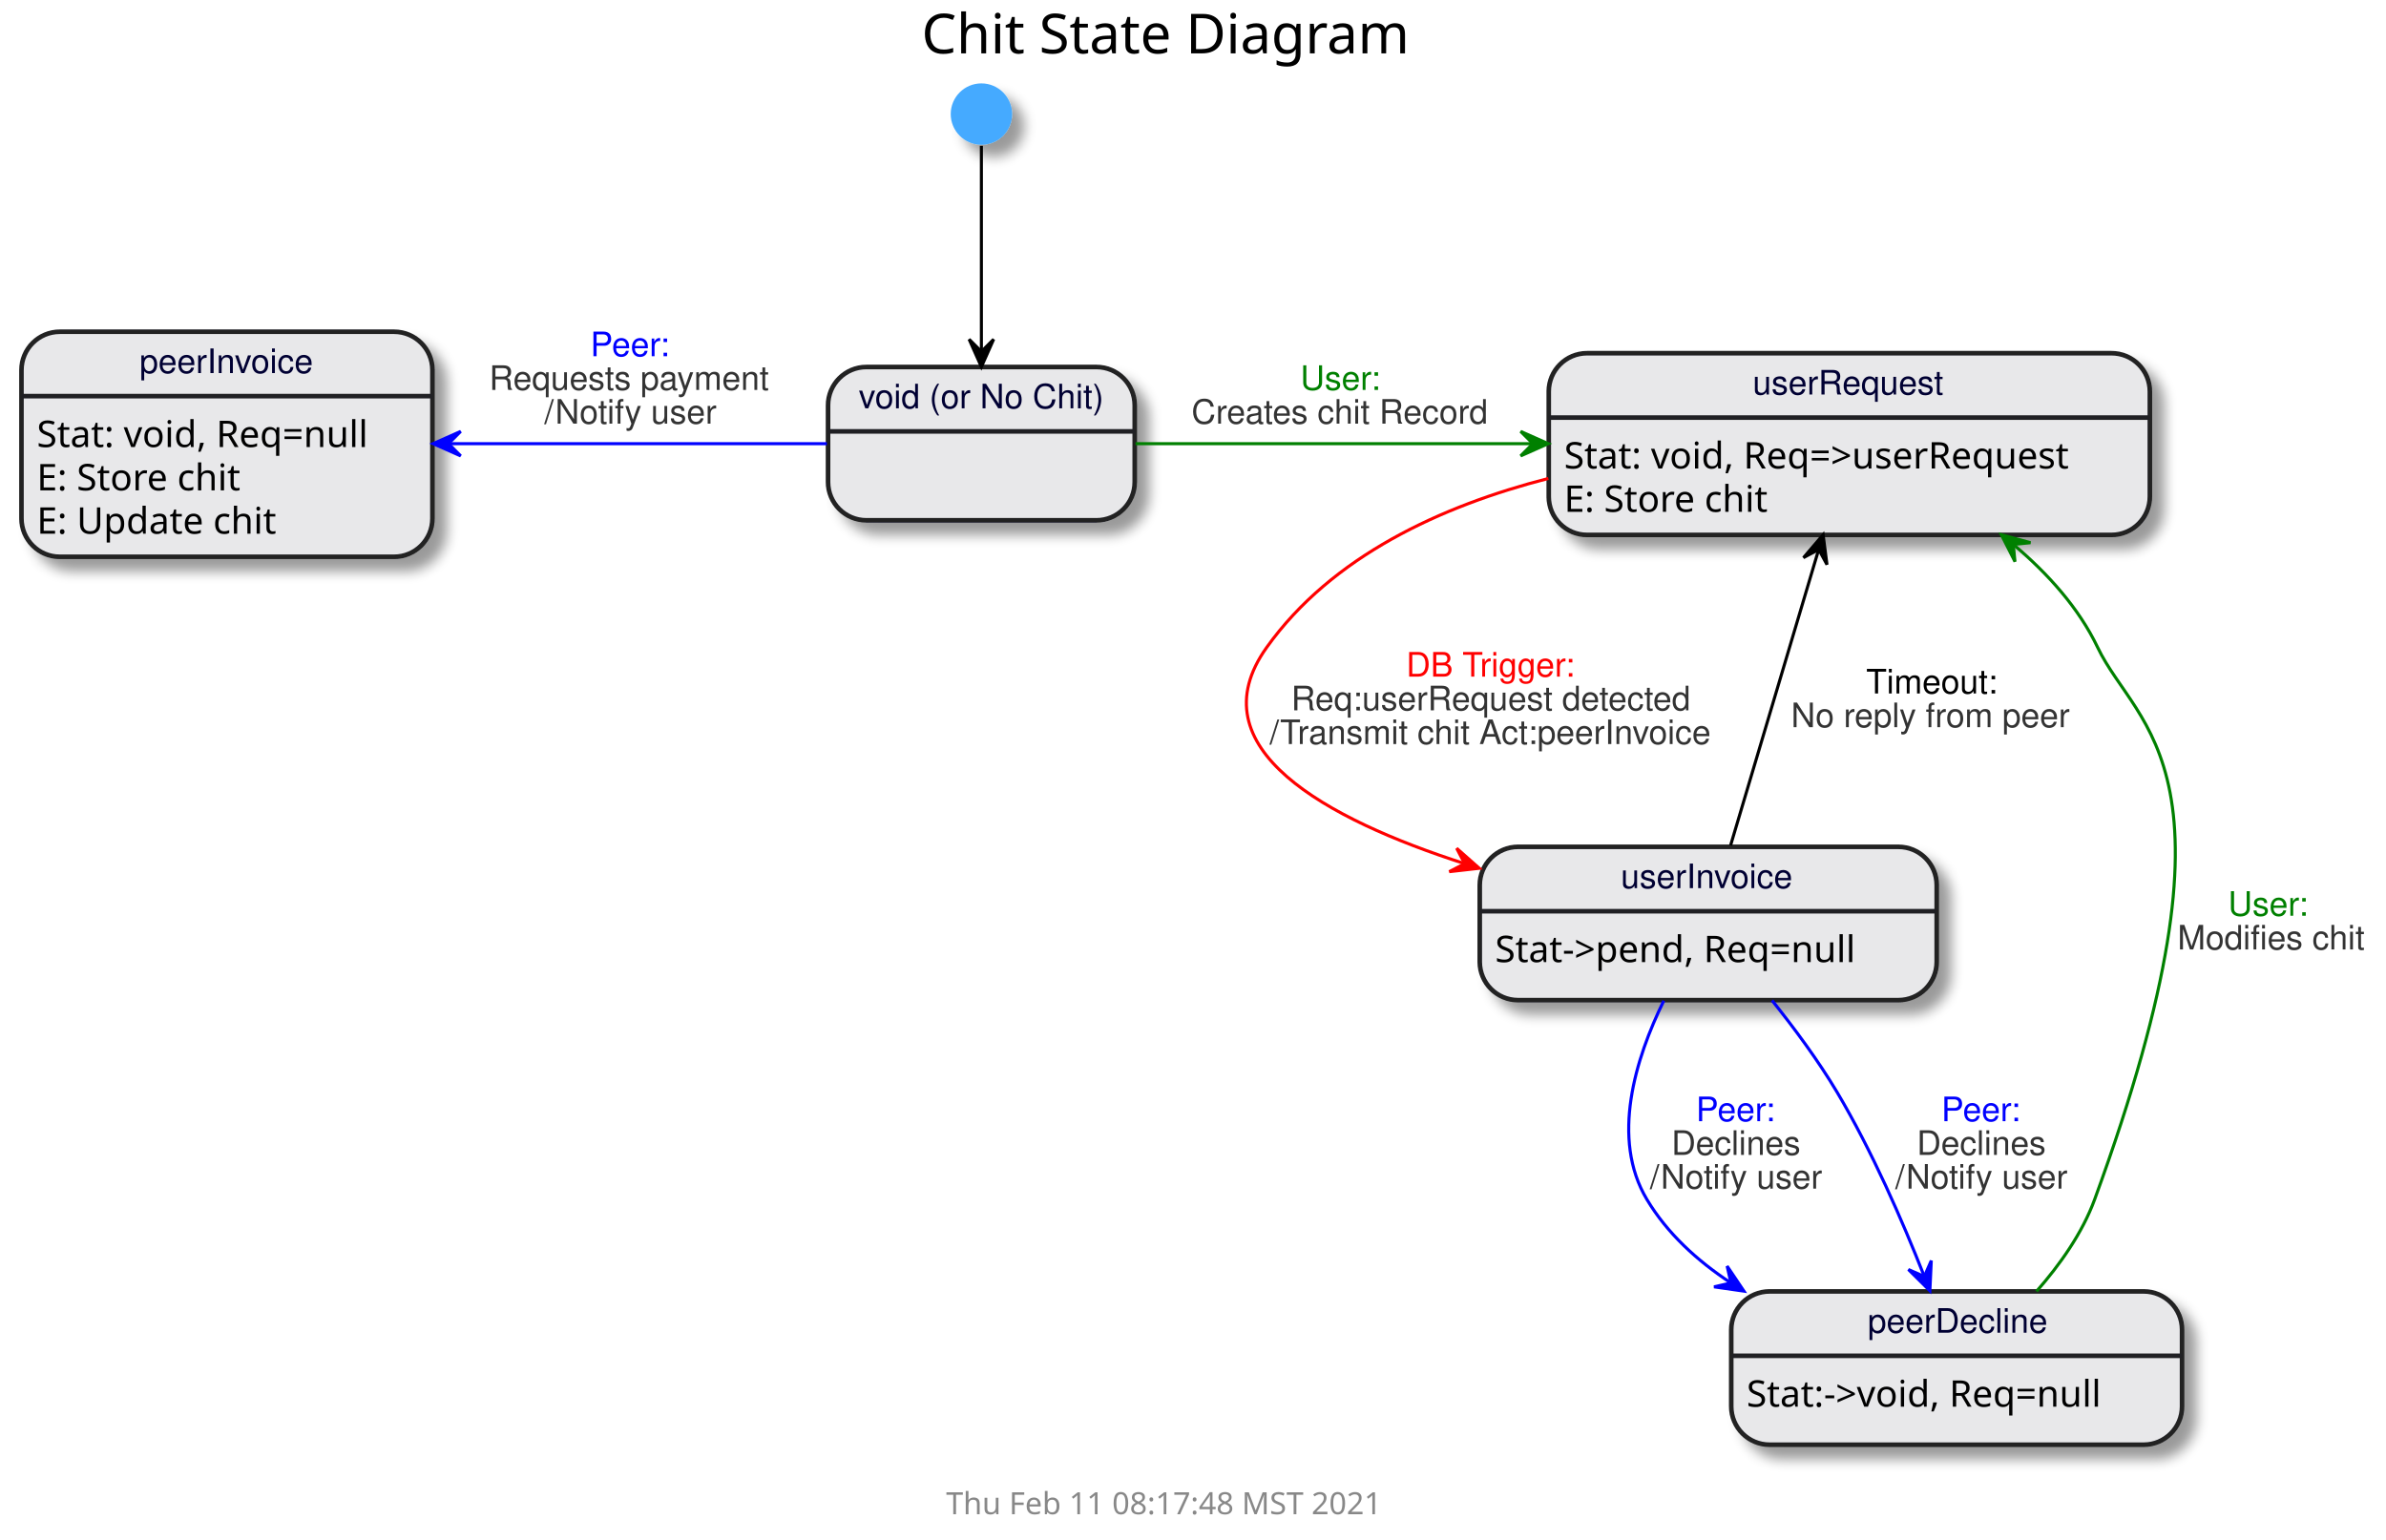
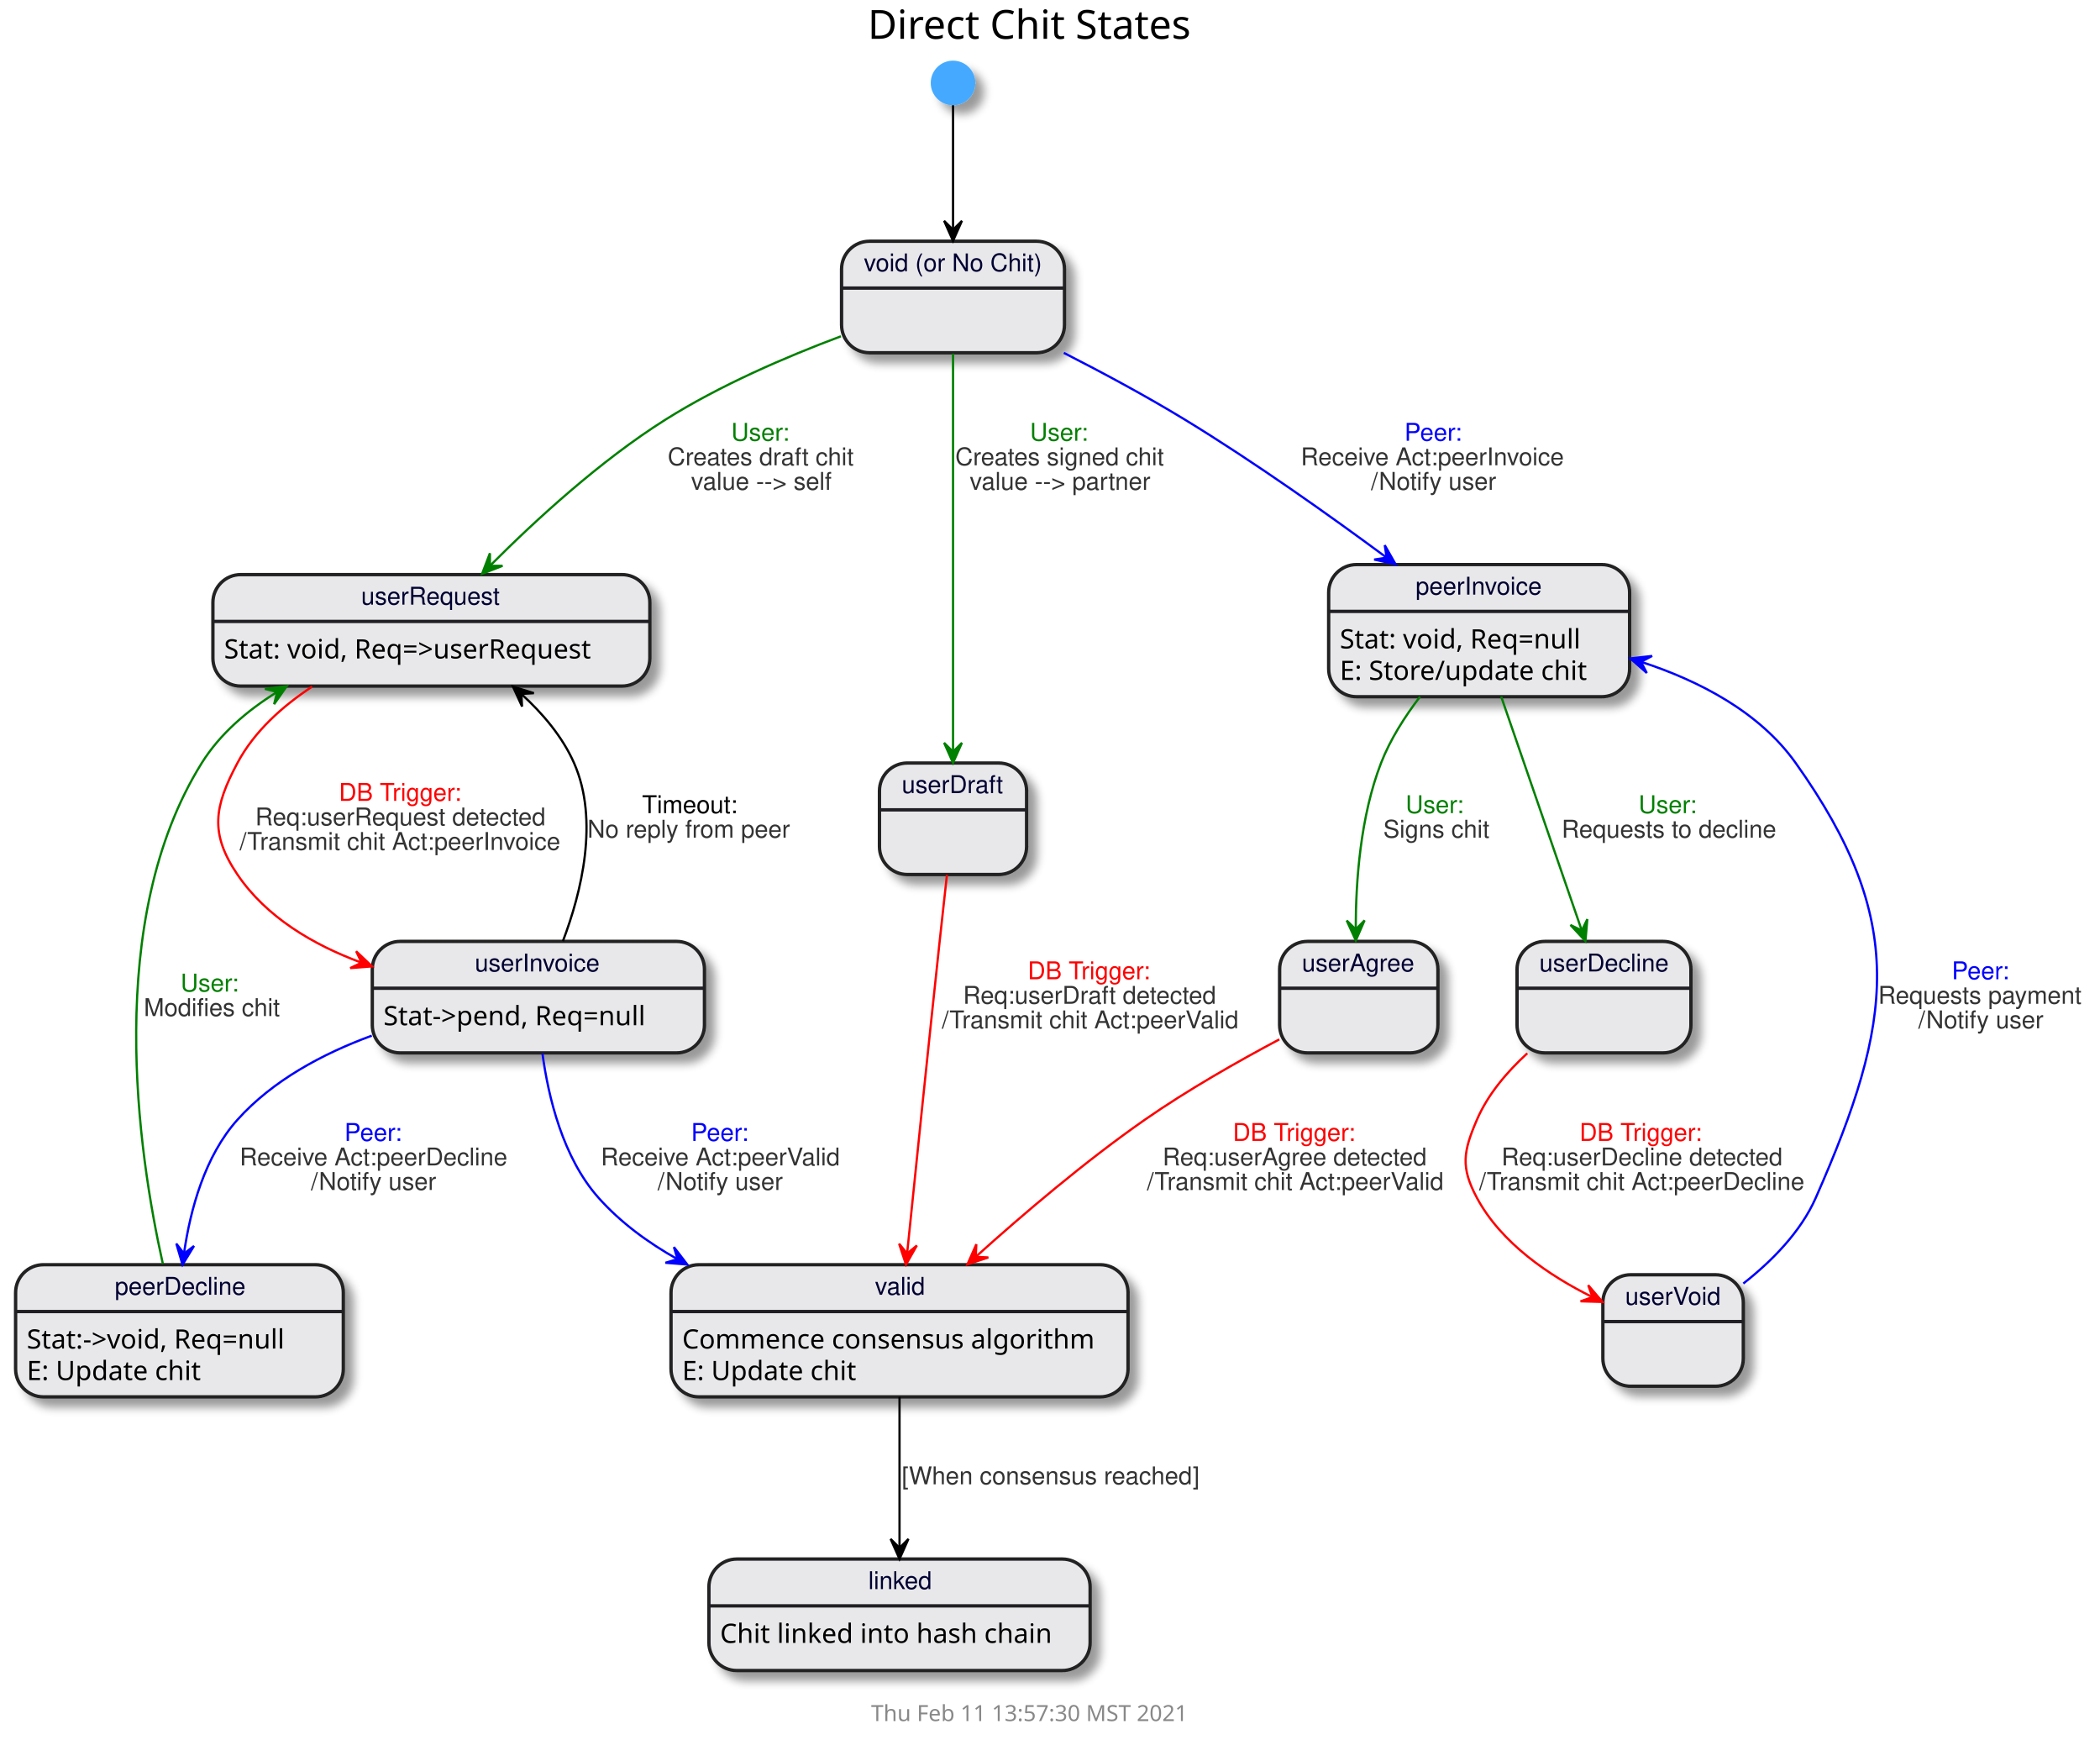
- <svg xmlns="http://www.w3.org/2000/svg" contentScriptType="application/ecmascript" contentStyleType="text/css" height="502px" preserveAspectRatio="none" style="width:778px;height:502px;" version="1.1" viewBox="0 0 778 502" width="778px" zoomAndPan="magnify">
+ <svg xmlns="http://www.w3.org/2000/svg" contentScriptType="application/ecmascript" contentStyleType="text/css" height="780px" preserveAspectRatio="none" style="width:942px;height:780px;" version="1.1" viewBox="0 0 942 780" width="942px" zoomAndPan="magnify">
  <defs>
-     <filter height="300%" id="f1i48knb0e5spg" width="300%" x="-1" y="-1">
+     <filter height="300%" id="f1xaeqcypwj8l6" width="300%" x="-1" y="-1">
      <feGaussianBlur result="blurOut" stdDeviation="2.0" />
      <feColorMatrix in="blurOut" result="blurOut2" type="matrix" values="0 0 0 0 0 0 0 0 0 0 0 0 0 0 0 0 0 0 .4 0" />
      <feOffset dx="4.0" dy="4.0" in="blurOut2" result="blurOut3" />
      <feBlend in="SourceGraphic" in2="blurOut3" mode="normal" />
    </filter>
  </defs>
  <g>
-     <text fill="#000000" font-family="sans-serif" font-size="18" lengthAdjust="spacing" textLength="164" x="300.5" y="17.402">Chit State Diagram</text>
-     <ellipse cx="320" cy="37.199" fill="#44AAFF" filter="url(#f1i48knb0e5spg)" rx="10" ry="10" style="stroke:none;stroke-width:1.0;" />
+     <text fill="#000000" font-family="sans-serif" font-size="18" lengthAdjust="spacing" textLength="151" x="389.25" y="17.402">Direct Chit States</text>
+     <ellipse cx="427.5" cy="37.199" fill="#44AAFF" filter="url(#f1xaeqcypwj8l6)" rx="10" ry="10" style="stroke:none;stroke-width:1.0;" />
    <g id="void">
-       <rect fill="#E8E8EA" filter="url(#f1i48knb0e5spg)" height="50" rx="12.5" ry="12.5" style="stroke:#202024;stroke-width:1.5;" width="100" x="270" y="119.699" />
-       <line style="stroke:#202024;stroke-width:1.5;" x1="270" x2="370" y1="140.699" y2="140.699" />
-       <text fill="#000033" font-family="Helvetica" font-size="11" lengthAdjust="spacing" textLength="80" x="280" y="133.169">void (or No Chit)</text>
+       <rect fill="#E8E8EA" filter="url(#f1xaeqcypwj8l6)" height="50" rx="12.5" ry="12.5" style="stroke:#202024;stroke-width:1.5;" width="100" x="377.5" y="108.199" />
+       <line style="stroke:#202024;stroke-width:1.5;" x1="377.5" x2="477.5" y1="129.199" y2="129.199" />
+       <text fill="#000033" font-family="Helvetica" font-size="11" lengthAdjust="spacing" textLength="80" x="387.5" y="121.669">void (or No Chit)</text>
    </g>
    <g id="userRequest">
-       <rect fill="#E8E8EA" filter="url(#f1i48knb0e5spg)" height="59.266" rx="12.5" ry="12.5" style="stroke:#202024;stroke-width:1.5;" width="196" x="505" y="115.199" />
-       <line style="stroke:#202024;stroke-width:1.5;" x1="505" x2="701" y1="136.199" y2="136.199" />
-       <text fill="#000033" font-family="Helvetica" font-size="11" lengthAdjust="spacing" textLength="63" x="571.5" y="128.669">userRequest</text>
-       <text fill="#000000" font-family="sans-serif" font-size="12" lengthAdjust="spacing" textLength="176" x="510" y="152.801">Stat: void, Req=&gt;userRequest</text>
-       <text fill="#000000" font-family="sans-serif" font-size="12" lengthAdjust="spacing" textLength="68" x="510" y="166.934">E: Store chit</text>
+       <rect fill="#E8E8EA" filter="url(#f1xaeqcypwj8l6)" height="50" rx="12.5" ry="12.5" style="stroke:#202024;stroke-width:1.5;" width="196" x="95.5" y="257.699" />
+       <line style="stroke:#202024;stroke-width:1.5;" x1="95.5" x2="291.5" y1="278.699" y2="278.699" />
+       <text fill="#000033" font-family="Helvetica" font-size="11" lengthAdjust="spacing" textLength="63" x="162" y="271.169">userRequest</text>
+       <text fill="#000000" font-family="sans-serif" font-size="12" lengthAdjust="spacing" textLength="176" x="100.5" y="295.301">Stat: void, Req=&gt;userRequest</text>
    </g>
    <g id="peerInvoice">
-       <rect fill="#E8E8EA" filter="url(#f1i48knb0e5spg)" height="73.398" rx="12.5" ry="12.5" style="stroke:#202024;stroke-width:1.5;" width="134" x="7" y="108.199" />
-       <line style="stroke:#202024;stroke-width:1.5;" x1="7" x2="141" y1="129.199" y2="129.199" />
-       <text fill="#000033" font-family="Helvetica" font-size="11" lengthAdjust="spacing" textLength="57" x="45.5" y="121.669">peerInvoice</text>
-       <text fill="#000000" font-family="sans-serif" font-size="12" lengthAdjust="spacing" textLength="114" x="12" y="145.801">Stat: void, Req=null</text>
-       <text fill="#000000" font-family="sans-serif" font-size="12" lengthAdjust="spacing" textLength="68" x="12" y="159.934">E: Store chit</text>
-       <text fill="#000000" font-family="sans-serif" font-size="12" lengthAdjust="spacing" textLength="81" x="12" y="174.066">E: Update chit</text>
+       <rect fill="#E8E8EA" filter="url(#f1xaeqcypwj8l6)" height="59.266" rx="12.5" ry="12.5" style="stroke:#202024;stroke-width:1.5;" width="135" x="596" y="253.199" />
+       <line style="stroke:#202024;stroke-width:1.5;" x1="596" x2="731" y1="274.199" y2="274.199" />
+       <text fill="#000033" font-family="Helvetica" font-size="11" lengthAdjust="spacing" textLength="57" x="635" y="266.669">peerInvoice</text>
+       <text fill="#000000" font-family="sans-serif" font-size="12" lengthAdjust="spacing" textLength="114" x="601" y="290.801">Stat: void, Req=null</text>
+       <text fill="#000000" font-family="sans-serif" font-size="12" lengthAdjust="spacing" textLength="115" x="601" y="304.934">E: Store/update chit</text>
    </g>
    <g id="userInvoice">
-       <rect fill="#E8E8EA" filter="url(#f1i48knb0e5spg)" height="50" rx="12.5" ry="12.5" style="stroke:#202024;stroke-width:1.5;" width="149" x="482.5" y="276.199" />
-       <line style="stroke:#202024;stroke-width:1.5;" x1="482.5" x2="631.5" y1="297.199" y2="297.199" />
-       <text fill="#000033" font-family="Helvetica" font-size="11" lengthAdjust="spacing" textLength="57" x="528.5" y="289.669">userInvoice</text>
-       <text fill="#000000" font-family="sans-serif" font-size="12" lengthAdjust="spacing" textLength="129" x="487.5" y="313.801">Stat-&gt;pend, Req=null</text>
+       <rect fill="#E8E8EA" filter="url(#f1xaeqcypwj8l6)" height="50" rx="12.5" ry="12.5" style="stroke:#202024;stroke-width:1.5;" width="149" x="167" y="422.199" />
+       <line style="stroke:#202024;stroke-width:1.5;" x1="167" x2="316" y1="443.199" y2="443.199" />
+       <text fill="#000033" font-family="Helvetica" font-size="11" lengthAdjust="spacing" textLength="57" x="213" y="435.669">userInvoice</text>
+       <text fill="#000000" font-family="sans-serif" font-size="12" lengthAdjust="spacing" textLength="129" x="172" y="459.801">Stat-&gt;pend, Req=null</text>
    </g>
    <g id="peerDecline">
-       <rect fill="#E8E8EA" filter="url(#f1i48knb0e5spg)" height="50" rx="12.5" ry="12.5" style="stroke:#202024;stroke-width:1.5;" width="147" x="564.5" y="421.199" />
-       <line style="stroke:#202024;stroke-width:1.5;" x1="564.5" x2="711.5" y1="442.199" y2="442.199" />
-       <text fill="#000033" font-family="Helvetica" font-size="11" lengthAdjust="spacing" textLength="58" x="609" y="434.669">peerDecline</text>
-       <text fill="#000000" font-family="sans-serif" font-size="12" lengthAdjust="spacing" textLength="127" x="569.5" y="458.801">Stat:-&gt;void, Req=null</text>
+       <rect fill="#E8E8EA" filter="url(#f1xaeqcypwj8l6)" height="59.266" rx="12.5" ry="12.5" style="stroke:#202024;stroke-width:1.5;" width="147" x="7" y="567.199" />
+       <line style="stroke:#202024;stroke-width:1.5;" x1="7" x2="154" y1="588.199" y2="588.199" />
+       <text fill="#000033" font-family="Helvetica" font-size="11" lengthAdjust="spacing" textLength="58" x="51.5" y="580.669">peerDecline</text>
+       <text fill="#000000" font-family="sans-serif" font-size="12" lengthAdjust="spacing" textLength="127" x="12" y="604.801">Stat:-&gt;void, Req=null</text>
+       <text fill="#000000" font-family="sans-serif" font-size="12" lengthAdjust="spacing" textLength="81" x="12" y="618.934">E: Update chit</text>
    </g>
-     <path d="M320,47.559 C320,62.409 320,91.969 320,114.409 " fill="none" id="*start-to-void" style="stroke:#000000;stroke-width:1.0;" />
-     <polygon fill="#000000" points="320,119.659,324,110.659,320,114.659,316,110.659,320,119.659" style="stroke:#000000;stroke-width:1.0;" />
-     <path d="M146.5,144.699 C186.1,144.699 234.16,144.699 269.64,144.699 " fill="none" id="peerInvoice-backto-void" style="stroke:#0000FF;stroke-width:1.0;" />
-     <polygon fill="#0000FF" points="141.22,144.699,150.22,148.699,146.22,144.699,150.22,140.699,141.22,144.699" style="stroke:#0000FF;stroke-width:1.0;" />
-     <text fill="#0000FF" font-family="Helvetica" font-size="11" lengthAdjust="spacing" textLength="26" x="192.5" y="116.169">Peer:</text>
-     <text fill="#333333" font-family="Helvetica" font-size="11" lengthAdjust="spacing" textLength="92" x="159.5" y="127.169">Requests payment</text>
-     <text fill="#333333" font-family="Helvetica" font-size="11" lengthAdjust="spacing" textLength="56" x="177.5" y="138.169">/Notify user</text>
-     <path d="M370.27,144.699 C406.13,144.699 455.63,144.699 499.76,144.699 " fill="none" id="void-to-userRequest" style="stroke:#008000;stroke-width:1.0;" />
-     <polygon fill="#008000" points="504.83,144.699,495.83,140.699,499.83,144.699,495.83,148.699,504.83,144.699" style="stroke:#008000;stroke-width:1.0;" />
-     <text fill="#008000" font-family="Helvetica" font-size="11" lengthAdjust="spacing" textLength="27" x="424" y="127.169">User:</text>
-     <text fill="#333333" font-family="Helvetica" font-size="11" lengthAdjust="spacing" textLength="98" x="388.5" y="138.169">Creates chit Record</text>
-     <path d="M504.87,156.049 C470.05,164.989 434.27,181.369 413,211.199 C389.62,243.989 432.51,267.169 477.44,281.639 " fill="none" id="userRequest-to-userInvoice" style="stroke:#FF0000;stroke-width:1.0;" />
-     <polygon fill="#FF0000" points="482.35,283.189,474.969,276.668,477.581,281.686,472.564,284.298,482.35,283.189" style="stroke:#FF0000;stroke-width:1.0;" />
-     <text fill="#FF0000" font-family="Helvetica" font-size="11" lengthAdjust="spacing" textLength="56" x="458.5" y="220.669">DB Trigger:</text>
-     <text fill="#333333" font-family="Helvetica" font-size="11" lengthAdjust="spacing" textLength="131" x="421" y="231.669">Req:userRequest detected</text>
-     <text fill="#333333" font-family="Helvetica" font-size="11" lengthAdjust="spacing" textLength="145" x="414" y="242.669">/Transmit chit Act:peerInvoice</text>
-     <path d="M564.29,275.729 C572.03,249.699 584.34,208.379 592.99,179.309 " fill="none" id="userInvoice-to-userRequest" style="stroke:#000000;stroke-width:1.0;" />
-     <polygon fill="#000000" points="594.46,174.399,588.059,181.884,593.034,179.191,595.726,184.166,594.46,174.399" style="stroke:#000000;stroke-width:1.0;" />
-     <text fill="#000000" font-family="Helvetica" font-size="11" lengthAdjust="spacing" textLength="42" x="608.5" y="226.169">Timeout:</text>
-     <text fill="#333333" font-family="Helvetica" font-size="11" lengthAdjust="spacing" textLength="91" x="584" y="237.169">No reply from peer</text>
-     <path d="M542.51,326.389 C533.29,345.209 525.11,371.369 537,391.199 C543.63,402.269 553.39,411.189 564.27,418.349 " fill="none" id="userInvoice-to-peerDecline" style="stroke:#0000FF;stroke-width:1.0;" />
-     <polygon fill="#0000FF" points="568.65,421.109,563.158,412.934,564.416,418.449,558.901,419.708,568.65,421.109" style="stroke:#0000FF;stroke-width:1.0;" />
-     <text fill="#0000FF" font-family="Helvetica" font-size="11" lengthAdjust="spacing" textLength="26" x="553" y="365.669">Peer:</text>
-     <text fill="#333333" font-family="Helvetica" font-size="11" lengthAdjust="spacing" textLength="42" x="545" y="376.669">Declines</text>
-     <text fill="#333333" font-family="Helvetica" font-size="11" lengthAdjust="spacing" textLength="56" x="538" y="387.669">/Notify user</text>
-     <path d="M577.8,326.279 C585.03,335.309 592.86,345.889 599,356.199 C610.36,375.279 620.35,398.269 627.37,416.099 " fill="none" id="userInvoice-to-peerDecline-1" style="stroke:#0000FF;stroke-width:1.0;" />
-     <polygon fill="#0000FF" points="629.27,420.989,629.73,411.151,627.455,416.33,622.276,414.055,629.27,420.989" style="stroke:#0000FF;stroke-width:1.0;" />
-     <text fill="#0000FF" font-family="Helvetica" font-size="11" lengthAdjust="spacing" textLength="26" x="633" y="365.669">Peer:</text>
-     <text fill="#333333" font-family="Helvetica" font-size="11" lengthAdjust="spacing" textLength="42" x="625" y="376.669">Declines</text>
-     <text fill="#333333" font-family="Helvetica" font-size="11" lengthAdjust="spacing" textLength="56" x="618" y="387.669">/Notify user</text>
-     <path d="M664.04,421.179 C671.64,412.549 678.97,402.199 683,391.199 C734.46,250.569 696.77,237.949 684,211.199 C677.82,198.259 667.71,187.059 656.68,177.749 " fill="none" id="peerDecline-to-userRequest" style="stroke:#008000;stroke-width:1.0;" />
-     <polygon fill="#008000" points="652.58,174.409,657.027,183.197,656.455,177.569,662.083,176.997,652.58,174.409" style="stroke:#008000;stroke-width:1.0;" />
-     <text fill="#008000" font-family="Helvetica" font-size="11" lengthAdjust="spacing" textLength="27" x="726.5" y="298.669">User:</text>
-     <text fill="#333333" font-family="Helvetica" font-size="11" lengthAdjust="spacing" textLength="60" x="710" y="309.669">Modifies chit</text>
-     <text fill="#888888" font-family="sans-serif" font-size="10" lengthAdjust="spacing" textLength="148" x="308.5" y="493.867">Thu Feb 11 08:17:48 MST 2021</text>
+     <g id="valid">
+       <rect fill="#E8E8EA" filter="url(#f1xaeqcypwj8l6)" height="59.266" rx="12.5" ry="12.5" style="stroke:#202024;stroke-width:1.5;" width="205" x="301" y="567.199" />
+       <line style="stroke:#202024;stroke-width:1.5;" x1="301" x2="506" y1="588.199" y2="588.199" />
+       <text fill="#000033" font-family="Helvetica" font-size="11" lengthAdjust="spacing" textLength="22" x="392.5" y="580.669">valid</text>
+       <text fill="#000000" font-family="sans-serif" font-size="12" lengthAdjust="spacing" textLength="185" x="306" y="604.801">Commence consensus algorithm</text>
+       <text fill="#000000" font-family="sans-serif" font-size="12" lengthAdjust="spacing" textLength="81" x="306" y="618.934">E: Update chit</text>
+     </g>
+     <g id="linked">
+       <rect fill="#E8E8EA" filter="url(#f1xaeqcypwj8l6)" height="50" rx="12.5" ry="12.5" style="stroke:#202024;stroke-width:1.5;" width="171" x="318" y="699.199" />
+       <line style="stroke:#202024;stroke-width:1.5;" x1="318" x2="489" y1="720.199" y2="720.199" />
+       <text fill="#000033" font-family="Helvetica" font-size="11" lengthAdjust="spacing" textLength="28" x="389.5" y="712.669">linked</text>
+       <text fill="#000000" font-family="sans-serif" font-size="12" lengthAdjust="spacing" textLength="151" x="323" y="736.801">Chit linked into hash chain</text>
+     </g>
+     <g id="userDecline">
+       <rect fill="#E8E8EA" filter="url(#f1xaeqcypwj8l6)" height="50" rx="12.5" ry="12.5" style="stroke:#202024;stroke-width:1.5;" width="78" x="680.5" y="422.199" />
+       <line style="stroke:#202024;stroke-width:1.5;" x1="680.5" x2="758.5" y1="443.199" y2="443.199" />
+       <text fill="#000033" font-family="Helvetica" font-size="11" lengthAdjust="spacing" textLength="58" x="690.5" y="435.669">userDecline</text>
+     </g>
+     <g id="userVoid">
+       <rect fill="#E8E8EA" filter="url(#f1xaeqcypwj8l6)" height="50" rx="12.5" ry="12.5" style="stroke:#202024;stroke-width:1.5;" width="63" x="719" y="571.699" />
+       <line style="stroke:#202024;stroke-width:1.5;" x1="719" x2="782" y1="592.699" y2="592.699" />
+       <text fill="#000033" font-family="Helvetica" font-size="11" lengthAdjust="spacing" textLength="43" x="729" y="585.169">userVoid</text>
+     </g>
+     <g id="userAgree">
+       <rect fill="#E8E8EA" filter="url(#f1xaeqcypwj8l6)" height="50" rx="12.5" ry="12.5" style="stroke:#202024;stroke-width:1.5;" width="71" x="574" y="422.199" />
+       <line style="stroke:#202024;stroke-width:1.5;" x1="574" x2="645" y1="443.199" y2="443.199" />
+       <text fill="#000033" font-family="Helvetica" font-size="11" lengthAdjust="spacing" textLength="51" x="584" y="435.669">userAgree</text>
+     </g>
+     <g id="userDraft">
+       <rect fill="#E8E8EA" filter="url(#f1xaeqcypwj8l6)" height="50" rx="12.5" ry="12.5" style="stroke:#202024;stroke-width:1.5;" width="66" x="394.5" y="342.199" />
+       <line style="stroke:#202024;stroke-width:1.5;" x1="394.5" x2="460.5" y1="363.199" y2="363.199" />
+       <text fill="#000033" font-family="Helvetica" font-size="11" lengthAdjust="spacing" textLength="46" x="404.5" y="355.669">userDraft</text>
+     </g>
+     <path d="M427.5,47.209 C427.5,59.899 427.5,83.609 427.5,102.769 " fill="none" id="*start-to-void" style="stroke:#000000;stroke-width:1.0;" />
+     <polygon fill="#000000" points="427.5,108.039,431.5,99.039,427.5,103.039,423.5,99.039,427.5,108.039" style="stroke:#000000;stroke-width:1.0;" />
+     <path d="M377.21,150.819 C352.54,160.049 322.95,172.799 298.5,188.199 C269.26,206.609 240.25,233.249 220.16,253.389 " fill="none" id="void-to-userRequest" style="stroke:#008000;stroke-width:1.0;" />
+     <polygon fill="#008000" points="216.26,257.329,225.438,253.756,219.781,253.779,219.758,248.123,216.26,257.329" style="stroke:#008000;stroke-width:1.0;" />
+     <text fill="#008000" font-family="Helvetica" font-size="11" lengthAdjust="spacing" textLength="27" x="328" y="197.669">User:</text>
+     <text fill="#333333" font-family="Helvetica" font-size="11" lengthAdjust="spacing" textLength="84" x="299.5" y="208.669">Creates draft chit</text>
+     <text fill="#333333" font-family="Helvetica" font-size="11" lengthAdjust="spacing" textLength="63" x="310" y="219.669">value --&gt; self</text>
+     <path d="M477.2,158.249 C494.66,167.159 514.22,177.659 531.5,188.199 C562.79,207.279 596.49,231.209 622,250.079 " fill="none" id="void-to-peerInvoice" style="stroke:#0000FF;stroke-width:1.0;" />
+     <polygon fill="#0000FF" points="626.03,253.069,621.161,244.508,622.006,250.101,616.413,250.946,626.03,253.069" style="stroke:#0000FF;stroke-width:1.0;" />
+     <text fill="#0000FF" font-family="Helvetica" font-size="11" lengthAdjust="spacing" textLength="26" x="630" y="197.669">Peer:</text>
+     <text fill="#333333" font-family="Helvetica" font-size="11" lengthAdjust="spacing" textLength="119" x="583.5" y="208.669">Receive Act:peerInvoice</text>
+     <text fill="#333333" font-family="Helvetica" font-size="11" lengthAdjust="spacing" textLength="56" x="615" y="219.669">/Notify user</text>
+     <path d="M140,307.949 C126.66,316.729 114.03,328.059 106.5,342.199 C96.05,361.809 94.04,373.799 106.5,392.199 C119.46,411.339 140.42,423.699 162,431.679 " fill="none" id="userRequest-to-userInvoice" style="stroke:#FF0000;stroke-width:1.0;" />
+     <polygon fill="#FF0000" points="166.91,433.409,159.764,426.632,162.197,431.738,157.091,434.172,166.91,433.409" style="stroke:#FF0000;stroke-width:1.0;" />
+     <text fill="#FF0000" font-family="Helvetica" font-size="11" lengthAdjust="spacing" textLength="56" x="152" y="359.169">DB Trigger:</text>
+     <text fill="#333333" font-family="Helvetica" font-size="11" lengthAdjust="spacing" textLength="131" x="114.5" y="370.169">Req:userRequest detected</text>
+     <text fill="#333333" font-family="Helvetica" font-size="11" lengthAdjust="spacing" textLength="145" x="107.5" y="381.169">/Transmit chit Act:peerInvoice</text>
+     <path d="M252.5,422.089 C260.75,400.349 268.85,367.939 257.5,342.199 C252.3,330.399 243.42,319.949 233.9,311.269 " fill="none" id="userInvoice-to-userRequest" style="stroke:#000000;stroke-width:1.0;" />
+     <polygon fill="#000000" points="230.08,307.909,234.185,316.862,233.83,311.216,239.476,310.861,230.08,307.909" style="stroke:#000000;stroke-width:1.0;" />
+     <text fill="#000000" font-family="Helvetica" font-size="11" lengthAdjust="spacing" textLength="42" x="288" y="364.669">Timeout:</text>
+     <text fill="#333333" font-family="Helvetica" font-size="11" lengthAdjust="spacing" textLength="91" x="263.5" y="375.669">No reply from peer</text>
+     <path d="M166.76,464.479 C144.75,472.559 122.34,484.529 106.5,502.199 C91.9,518.489 85.43,542.289 82.58,561.809 " fill="none" id="userInvoice-to-peerDecline" style="stroke:#0000FF;stroke-width:1.0;" />
+     <polygon fill="#0000FF" points="81.88,567.189,87.028,558.793,82.537,562.233,79.097,557.742,81.88,567.189" style="stroke:#0000FF;stroke-width:1.0;" />
+     <text fill="#0000FF" font-family="Helvetica" font-size="11" lengthAdjust="spacing" textLength="26" x="154.5" y="511.669">Peer:</text>
+     <text fill="#333333" font-family="Helvetica" font-size="11" lengthAdjust="spacing" textLength="120" x="107.5" y="522.669">Receive Act:peerDecline</text>
+     <text fill="#333333" font-family="Helvetica" font-size="11" lengthAdjust="spacing" textLength="56" x="139.5" y="533.669">/Notify user</text>
+     <path d="M73.05,566.809 C61.88,516.779 46.52,412.619 90.5,342.199 C98.67,329.119 110.9,318.679 124.11,310.449 " fill="none" id="peerDecline-to-userRequest" style="stroke:#008000;stroke-width:1.0;" />
+     <polygon fill="#008000" points="128.62,307.749,118.845,308.95,124.332,310.322,122.96,315.81,128.62,307.749" style="stroke:#008000;stroke-width:1.0;" />
+     <text fill="#008000" font-family="Helvetica" font-size="11" lengthAdjust="spacing" textLength="27" x="81" y="444.669">User:</text>
+     <text fill="#333333" font-family="Helvetica" font-size="11" lengthAdjust="spacing" textLength="60" x="64.5" y="455.669">Modifies chit</text>
+     <path d="M243.32,472.439 C245.97,492.039 252.49,519.239 268.5,537.199 C278.35,548.249 290.66,557.289 303.81,564.669 " fill="none" id="userInvoice-to-valid" style="stroke:#0000FF;stroke-width:1.0;" />
+     <polygon fill="#0000FF" points="308.3,567.109,302.305,559.295,303.908,564.72,298.483,566.322,308.3,567.109" style="stroke:#0000FF;stroke-width:1.0;" />
+     <text fill="#0000FF" font-family="Helvetica" font-size="11" lengthAdjust="spacing" textLength="26" x="310" y="511.669">Peer:</text>
+     <text fill="#333333" font-family="Helvetica" font-size="11" lengthAdjust="spacing" textLength="107" x="269.5" y="522.669">Receive Act:peerValid</text>
+     <text fill="#333333" font-family="Helvetica" font-size="11" lengthAdjust="spacing" textLength="56" x="295" y="533.669">/Notify user</text>
+     <path d="M673.38,312.379 C683.53,341.829 699.25,387.449 709.46,417.069 " fill="none" id="peerInvoice-to-userDecline" style="stroke:#008000;stroke-width:1.0;" />
+     <polygon fill="#008000" points="711.18,422.039,712.031,412.227,709.552,417.312,704.467,414.832,711.18,422.039" style="stroke:#008000;stroke-width:1.0;" />
+     <text fill="#008000" font-family="Helvetica" font-size="11" lengthAdjust="spacing" textLength="27" x="735" y="364.669">User:</text>
+     <text fill="#333333" font-family="Helvetica" font-size="11" lengthAdjust="spacing" textLength="96" x="700.5" y="375.669">Requests to decline</text>
+     <path d="M685.1,472.379 C676.02,480.689 667.4,490.799 662.5,502.199 C656.35,516.489 655.15,523.489 662.5,537.199 C673.45,557.619 695.01,572.129 714.05,581.589 " fill="none" id="userDecline-to-userVoid" style="stroke:#FF0000;stroke-width:1.0;" />
+     <polygon fill="#FF0000" points="718.83,583.889,712.443,576.392,714.321,581.728,708.985,583.606,718.83,583.889" style="stroke:#FF0000;stroke-width:1.0;" />
+     <text fill="#FF0000" font-family="Helvetica" font-size="11" lengthAdjust="spacing" textLength="56" x="708.5" y="511.669">DB Trigger:</text>
+     <text fill="#333333" font-family="Helvetica" font-size="11" lengthAdjust="spacing" textLength="126" x="673.5" y="522.669">Req:userDecline detected</text>
+     <text fill="#333333" font-family="Helvetica" font-size="11" lengthAdjust="spacing" textLength="146" x="663.5" y="533.669">/Transmit chit Act:peerDecline</text>
+     <path d="M782.01,575.639 C794.6,565.749 807.7,552.629 814.5,537.199 C849.49,457.809 855.78,412.909 805.5,342.199 C789.21,319.289 762.25,305.329 736.17,296.829 " fill="none" id="userVoid-to-peerInvoice" style="stroke:#0000FF;stroke-width:1.0;" />
+     <polygon fill="#0000FF" points="731.32,295.299,738.706,301.814,736.09,296.799,741.105,294.182,731.32,295.299" style="stroke:#0000FF;stroke-width:1.0;" />
+     <text fill="#0000FF" font-family="Helvetica" font-size="11" lengthAdjust="spacing" textLength="26" x="875.5" y="439.169">Peer:</text>
+     <text fill="#333333" font-family="Helvetica" font-size="11" lengthAdjust="spacing" textLength="92" x="842.5" y="450.169">Requests payment</text>
+     <text fill="#333333" font-family="Helvetica" font-size="11" lengthAdjust="spacing" textLength="56" x="860.5" y="461.169">/Notify user</text>
+     <path d="M636.98,312.439 C630.16,321.369 623.59,331.659 619.5,342.199 C610.24,366.049 608.15,395.189 608.14,416.549 " fill="none" id="peerInvoice-to-userAgree" style="stroke:#008000;stroke-width:1.0;" />
+     <polygon fill="#008000" points="608.18,421.799,612.103,412.765,608.137,416.799,604.103,412.834,608.18,421.799" style="stroke:#008000;stroke-width:1.0;" />
+     <text fill="#008000" font-family="Helvetica" font-size="11" lengthAdjust="spacing" textLength="27" x="630.5" y="364.669">User:</text>
+     <text fill="#333333" font-family="Helvetica" font-size="11" lengthAdjust="spacing" textLength="47" x="620.5" y="375.669">Signs chit</text>
+     <path d="M573.86,466.139 C555.34,475.979 532.64,488.869 513.5,502.199 C486.78,520.809 458.85,544.609 437.82,563.539 " fill="none" id="userAgree-to-valid" style="stroke:#FF0000;stroke-width:1.0;" />
+     <polygon fill="#FF0000" points="433.98,567.019,443.333,563.934,437.683,563.659,437.957,558.009,433.98,567.019" style="stroke:#FF0000;stroke-width:1.0;" />
+     <text fill="#FF0000" font-family="Helvetica" font-size="11" lengthAdjust="spacing" textLength="56" x="553" y="511.669">DB Trigger:</text>
+     <text fill="#333333" font-family="Helvetica" font-size="11" lengthAdjust="spacing" textLength="119" x="521.5" y="522.669">Req:userAgree detected</text>
+     <text fill="#333333" font-family="Helvetica" font-size="11" lengthAdjust="spacing" textLength="133" x="514.5" y="533.669">/Transmit chit Act:peerValid</text>
+     <path d="M427.5,158.589 C427.5,201.609 427.5,290.769 427.5,336.989 " fill="none" id="void-to-userDraft" style="stroke:#008000;stroke-width:1.0;" />
+     <polygon fill="#008000" points="427.5,342.139,431.5,333.139,427.5,337.139,423.5,333.139,427.5,342.139" style="stroke:#008000;stroke-width:1.0;" />
+     <text fill="#008000" font-family="Helvetica" font-size="11" lengthAdjust="spacing" textLength="27" x="462" y="197.669">User:</text>
+     <text fill="#333333" font-family="Helvetica" font-size="11" lengthAdjust="spacing" textLength="94" x="428.5" y="208.669">Creates signed chit</text>
+     <text fill="#333333" font-family="Helvetica" font-size="11" lengthAdjust="spacing" textLength="81" x="435" y="219.669">value --&gt; partner</text>
+     <path d="M424.77,392.389 C423.73,401.709 422.55,412.449 421.5,422.199 C416.27,470.839 410.48,527.189 406.91,562.139 " fill="none" id="userDraft-to-valid" style="stroke:#FF0000;stroke-width:1.0;" />
+     <polygon fill="#FF0000" points="406.4,567.139,411.278,558.583,406.899,562.164,403.318,557.785,406.4,567.139" style="stroke:#FF0000;stroke-width:1.0;" />
+     <text fill="#FF0000" font-family="Helvetica" font-size="11" lengthAdjust="spacing" textLength="56" x="461" y="439.169">DB Trigger:</text>
+     <text fill="#333333" font-family="Helvetica" font-size="11" lengthAdjust="spacing" textLength="114" x="432" y="450.169">Req:userDraft detected</text>
+     <text fill="#333333" font-family="Helvetica" font-size="11" lengthAdjust="spacing" textLength="133" x="422.5" y="461.169">/Transmit chit Act:peerValid</text>
+     <path d="M403.5,626.489 C403.5,646.769 403.5,673.829 403.5,694.159 " fill="none" id="valid-to-linked" style="stroke:#000000;stroke-width:1.0;" />
+     <polygon fill="#000000" points="403.5,699.179,407.5,690.179,403.5,694.179,399.5,690.179,403.5,699.179" style="stroke:#000000;stroke-width:1.0;" />
+     <text fill="#333333" font-family="Helvetica" font-size="11" lengthAdjust="spacing" textLength="134" x="404.5" y="665.669">[When consensus reached]</text>
+     <text fill="#888888" font-family="sans-serif" font-size="10" lengthAdjust="spacing" textLength="148" x="390.75" y="771.867">Thu Feb 11 13:57:30 MST 2021</text>
  </g>
</svg>
